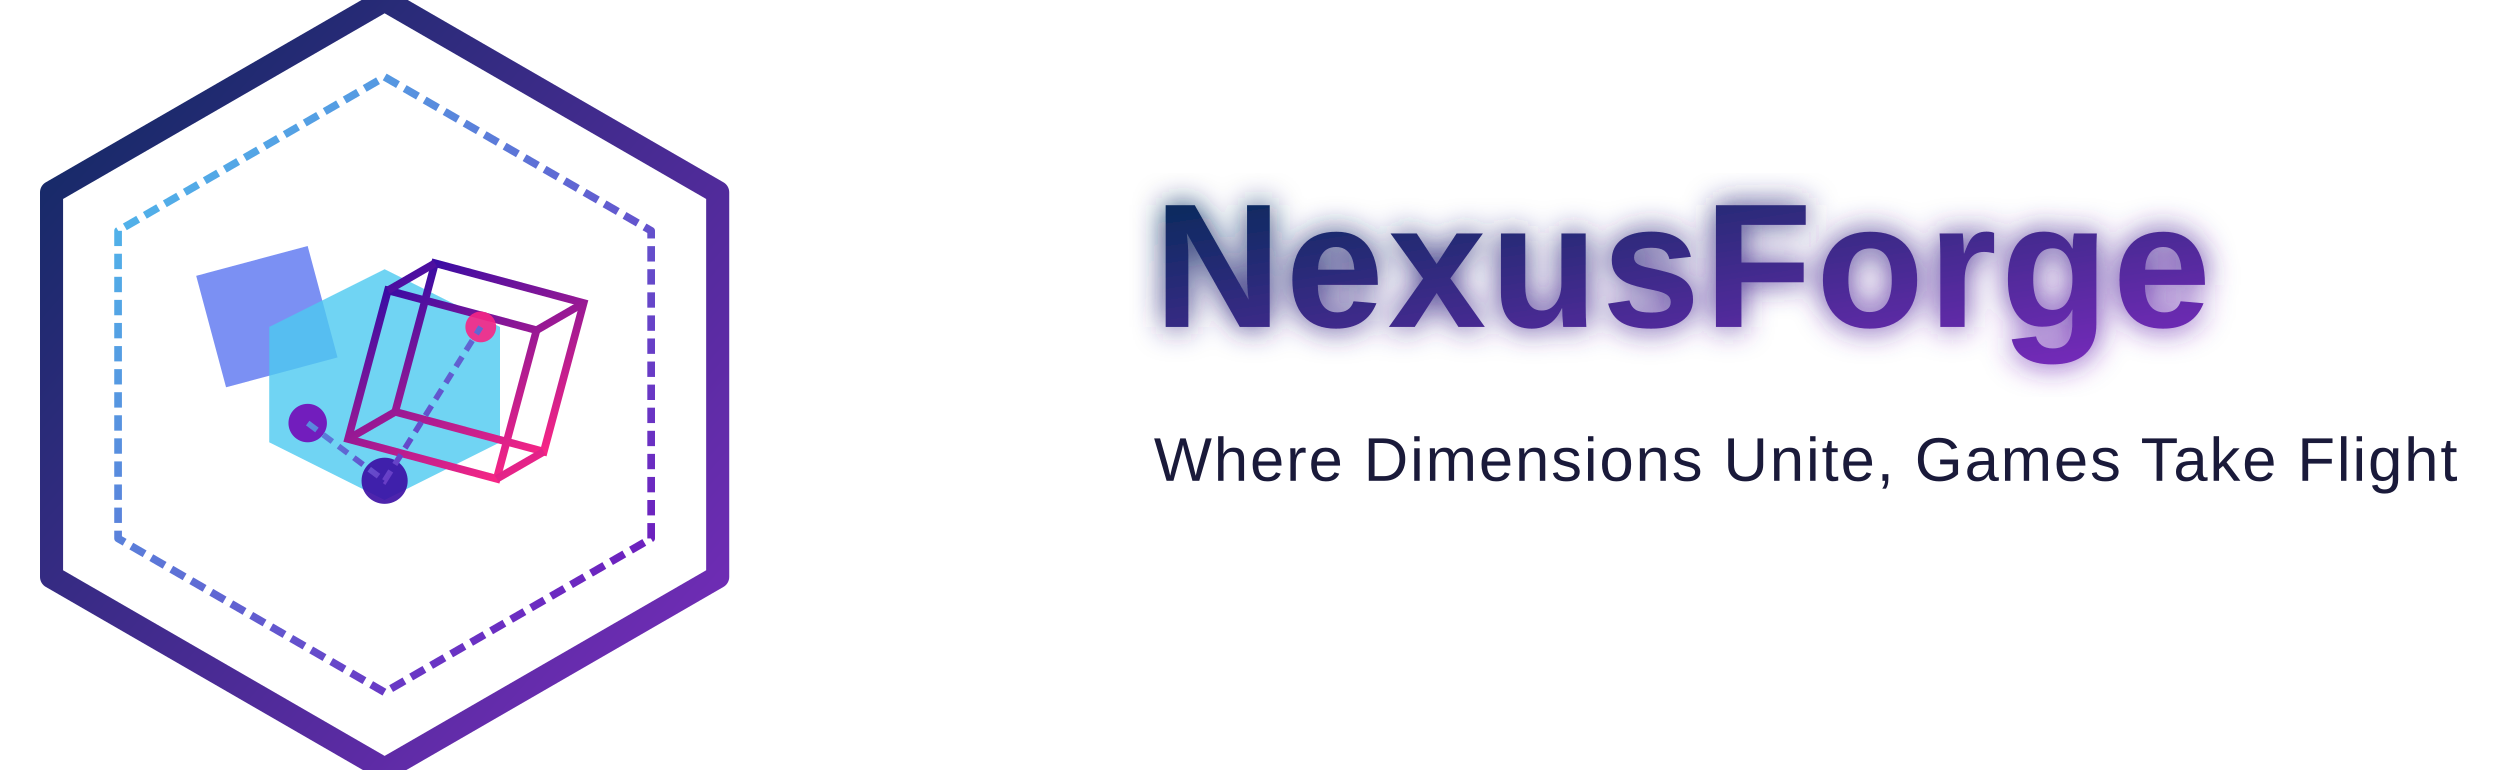
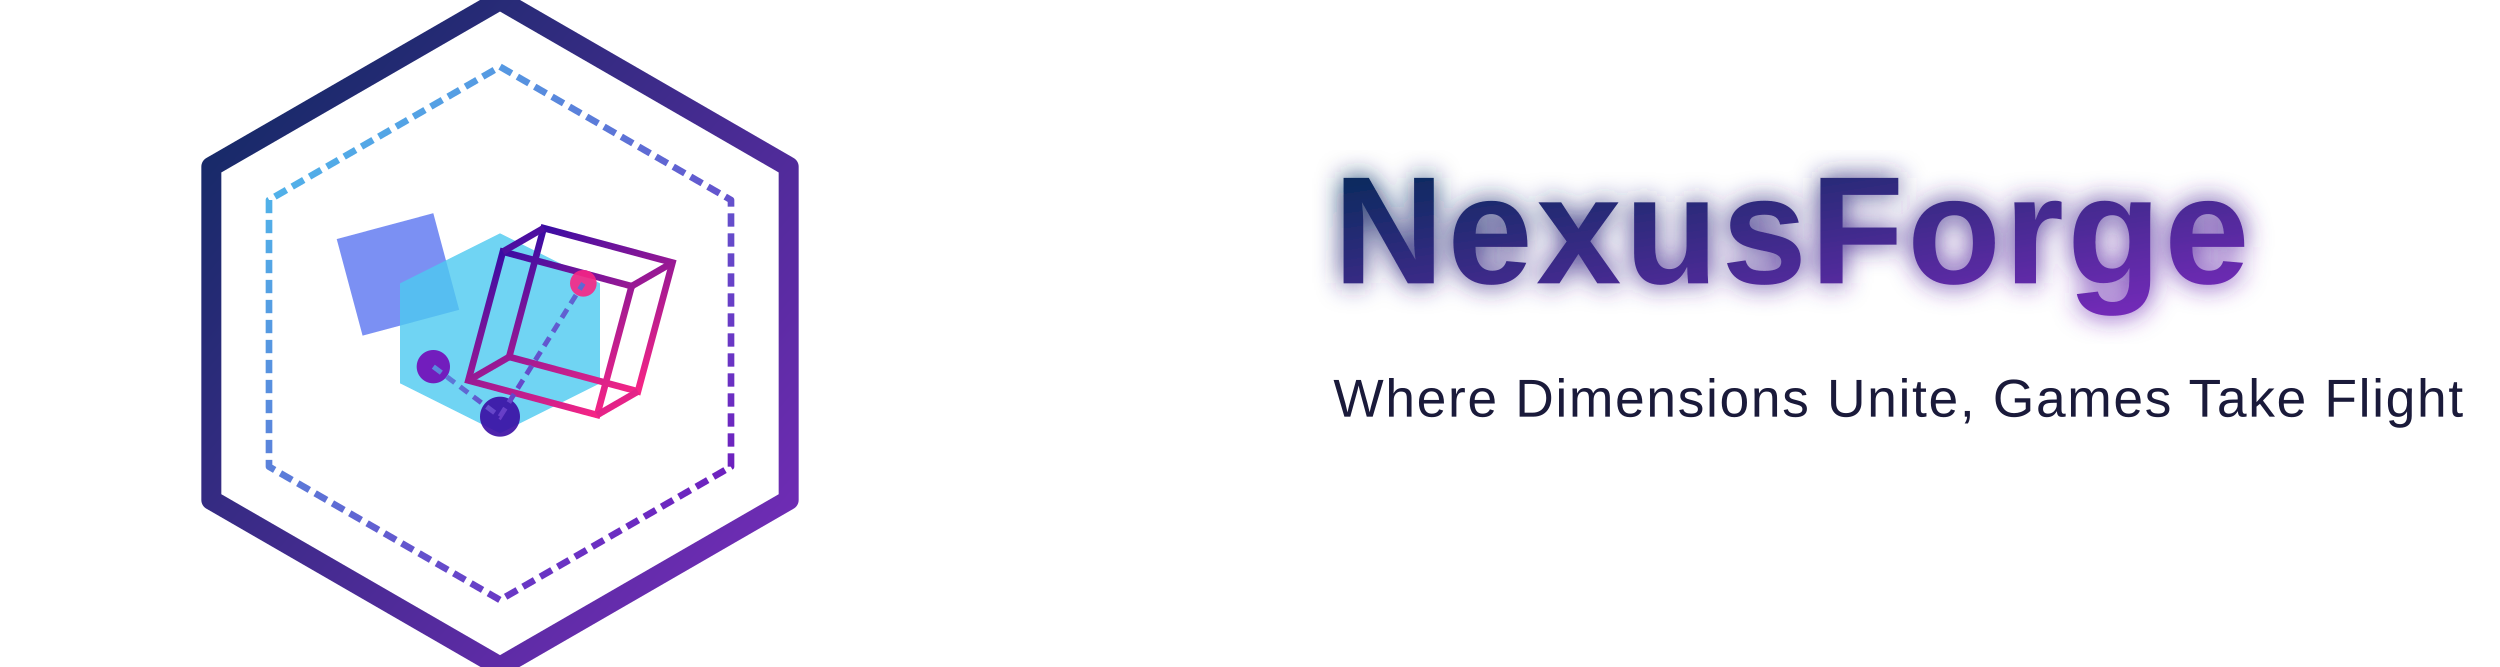
- <svg xmlns="http://www.w3.org/2000/svg" width="650" height="200" viewBox="0 0 650 200">
+ <svg xmlns="http://www.w3.org/2000/svg" width="750" height="200" viewBox="0 0 750 200">
  <defs>
    <filter id="glow" x="-20%" y="-20%" width="140%" height="140%">
      <feGaussianBlur stdDeviation="4" result="blur" />
      <feComposite in="SourceGraphic" in2="blur" operator="over" />
    </filter>
    <linearGradient id="mainGradient" x1="0%" y1="0%" x2="100%" y2="100%">
      <stop offset="0%" stop-color="#0B2A5E" />
      <stop offset="100%" stop-color="#7B2CBF" />
    </linearGradient>
    <linearGradient id="accentGradient" x1="0%" y1="0%" x2="100%" y2="100%">
      <stop offset="0%" stop-color="#4CC9F0" />
      <stop offset="100%" stop-color="#7209B7" />
    </linearGradient>
    <linearGradient id="dimensionGradient" x1="0%" y1="0%" x2="100%" y2="100%">
      <stop offset="0%" stop-color="#3A0CA3" />
      <stop offset="100%" stop-color="#F72585" />
    </linearGradient>
  </defs>
-   <g id="forgeFrame" transform="translate(100, 100)">
+   <g id="forgeFrame" transform="translate(150, 100)">
    <path d="M86.6,50 L86.6,-50 L0,-100 L-86.6,-50 L-86.6,50 L0,100 Z" fill="none" stroke="url(#mainGradient)" stroke-width="6" stroke-linejoin="round" />
    <path d="M69.3,40 L69.3,-40 L0,-80 L-69.3,-40 L-69.3,40 L0,80 Z" fill="none" stroke="url(#accentGradient)" stroke-width="2" stroke-dasharray="4 2" stroke-linejoin="round" />
    <g id="dimensionTransform">
      <rect x="-40" y="-40" width="30" height="30" fill="#4361EE" opacity="0.7" transform="rotate(-15)" />
      <path d="M0,-30 L30,-15 L30,15 L0,30 L-30,15 L-30,-15 Z" fill="#4CC9F0" opacity="0.8" />
      <g transform="translate(15, 0) rotate(15)">
        <path d="M-20,-20 L20,-20 L20,20 L-20,20 Z" fill="none" stroke="url(#dimensionGradient)" stroke-width="2" />
        <path d="M-10,-30 L30,-30 L30,10 L-10,10 Z" fill="none" stroke="url(#dimensionGradient)" stroke-width="2" />
        <path d="M-20,-20 L-10,-30 M20,-20 L30,-30 M20,20 L30,10 M-20,20 L-10,10" stroke="url(#dimensionGradient)" stroke-width="2" />
      </g>
      <circle cx="-20" cy="10" r="5" fill="#7209B7" opacity="0.9" />
      <circle cx="25" cy="-15" r="4" fill="#F72585" opacity="0.9" />
      <circle cx="0" cy="25" r="6" fill="#3A0CA3" opacity="0.9" />
      <path d="M-20,10 L0,25 L25,-15" stroke="url(#accentGradient)" stroke-width="1.5" stroke-dasharray="3 2" fill="none" />
    </g>
  </g>
-   <g id="logoType" transform="translate(300, 85)">
+   <g id="logoType" transform="translate(400, 85)">
    <text font-family="Arial, Helvetica, sans-serif" font-weight="700" font-size="46" letter-spacing="1.0" text-anchor="start" fill="url(#mainGradient)" filter="url(#glow)">
      NexusForge
    </text>
    <text font-family="Arial, Helvetica, sans-serif" font-weight="500" font-size="16" letter-spacing="0.5" text-anchor="start" y="40" fill="#1A1A3A">
      Where Dimensions Unite, Games Take Flight
    </text>
  </g>
+   <line x1="300" y1="0" x2="300" y2="200" stroke="none" />
</svg>
